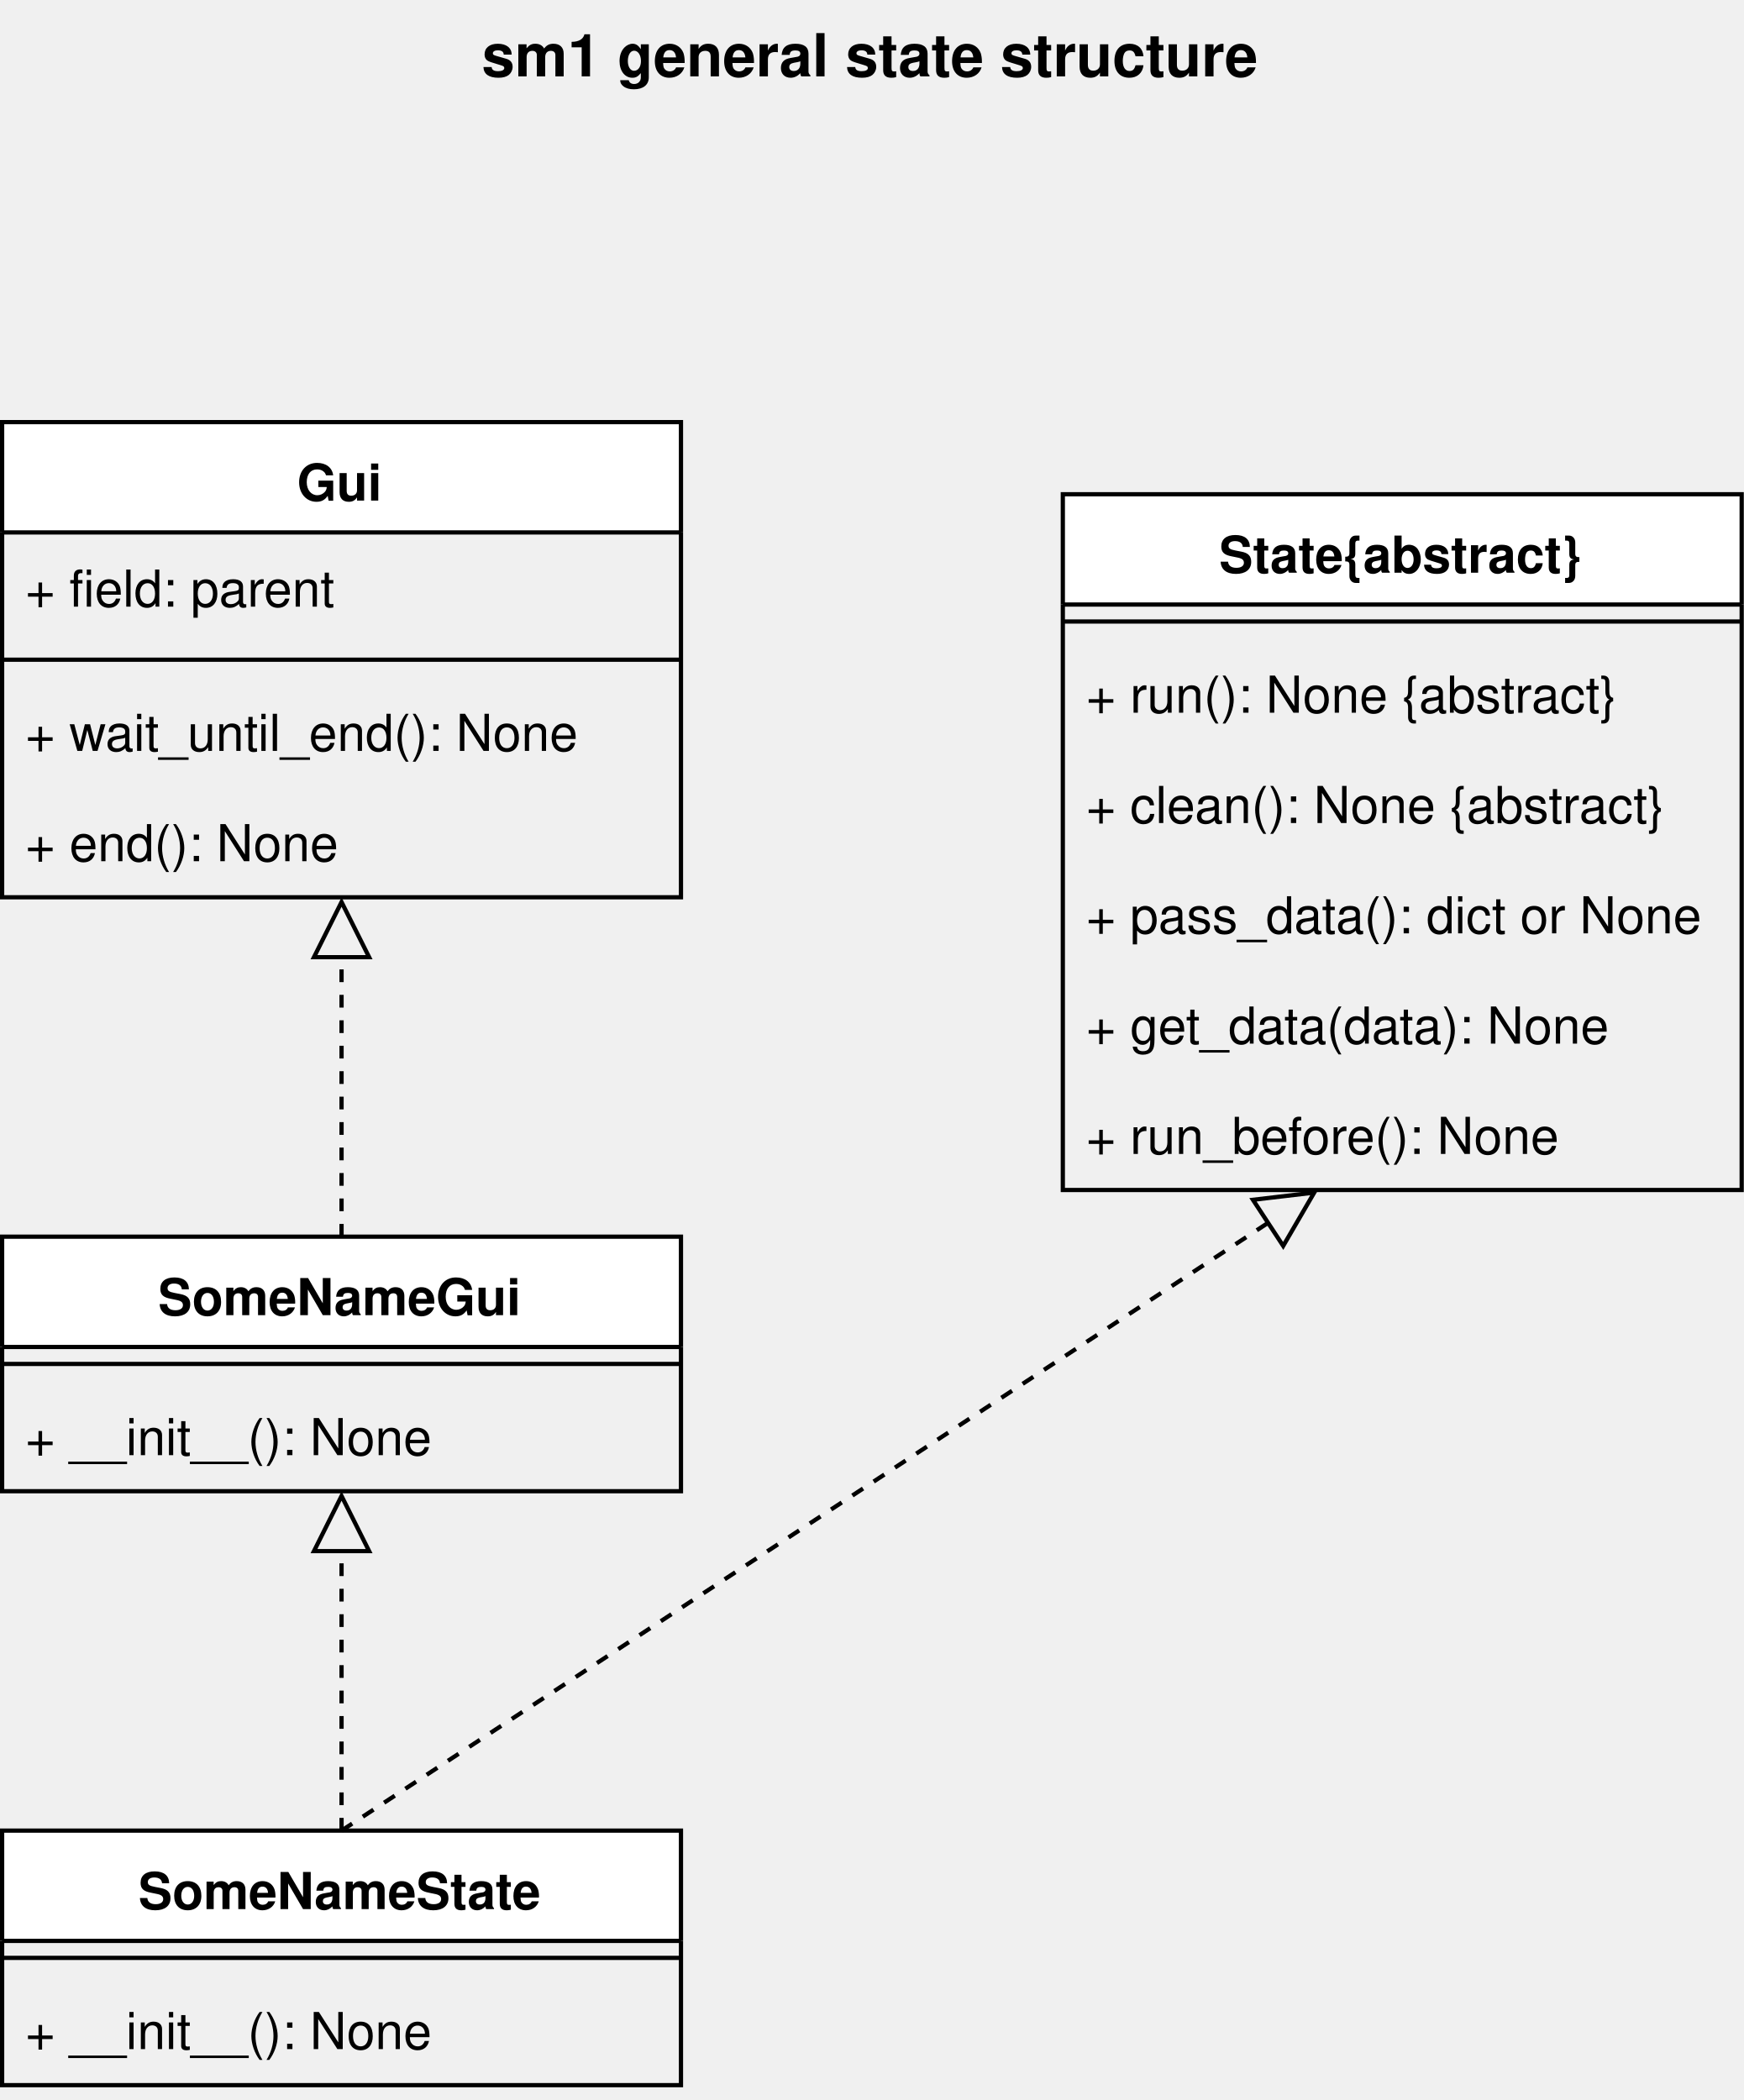
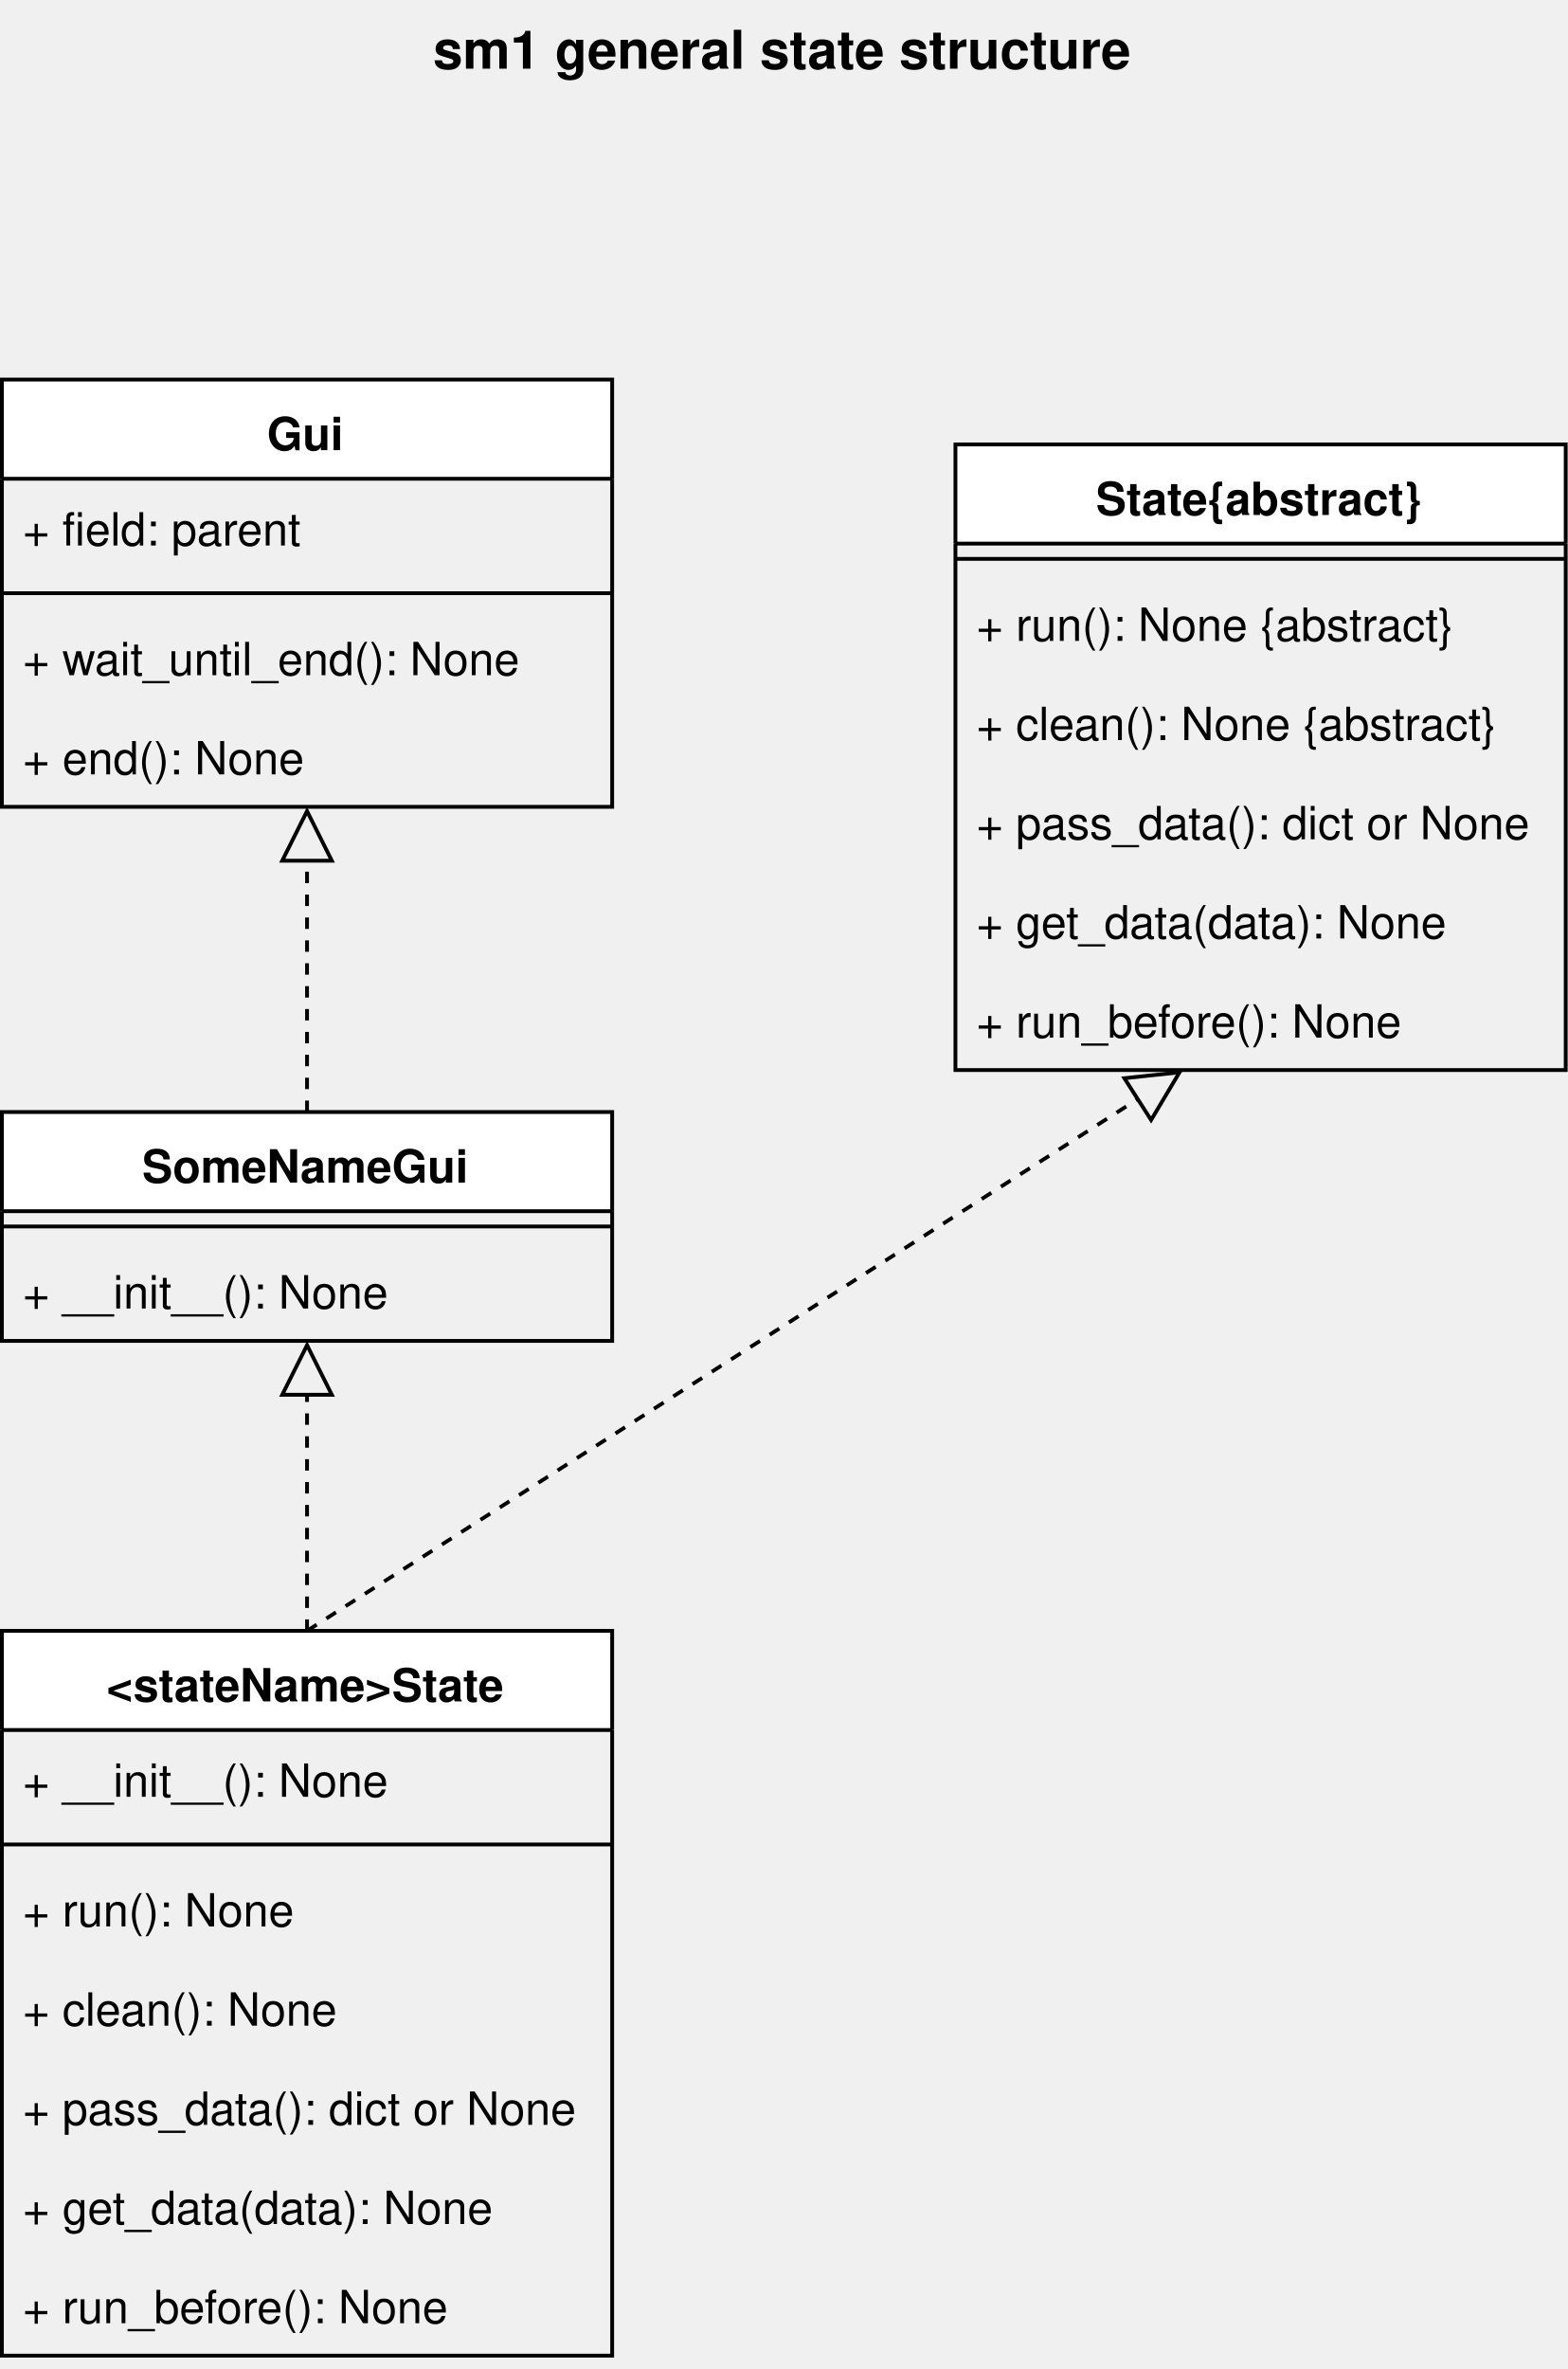
- <svg xmlns="http://www.w3.org/2000/svg" version="1.1" width="411px" height="495px" viewBox="-0.5 -0.5 411 495" content="&lt;mxfile modified=&quot;2019-05-13T17:06:28.882Z&quot; host=&quot;www.draw.io&quot; agent=&quot;Mozilla/5.0 (Windows NT 10.0; Win64; x64) AppleWebKit/537.36 (KHTML, like Gecko) Chrome/74.0.373.131 Safari/537.36&quot; etag=&quot;yEQ2nC8ccigE2t28rlJD&quot; version=&quot;10.6.7&quot; type=&quot;device&quot;&gt;&lt;diagram id=&quot;t5KMtkXPGHpDxxljdLn5&quot; name=&quot;Page-1&quot;&gt;7Vpbb+o4EP41kXYfzopcSOCxwGn3oeeoWvb6hEwygHWcOHJMgfPrd5w4pLm1bEvI0SoSKvFkPNjzfTMZT2PY8/D4IEi8+8IDYIY1Co6GvTAsyzTHDn4pySmTePYkE2wFDbRSIVjS76CFIy3d0wCSkqLknEkal4U+jyLwZUlGhOCHstqGs/KvxmQLNcHSJ6wu/YsGcpdJJ5ZXyH8Fut3lv2y60+xOSHJlvZNkRwJ+eCGyPxv2XHAus6vwOAemnJf7JZt333L3vDABkbxkArMWEHsPrvPwx59x7Dzylbj/pK08E7bXG37YU71eecqdkBxoyEiEo9mGR3Kp75g4JoxuI7z2cRUgUPAMQlL0352+IXmMUn9HWfBITnyv1ppI4n/LR7MdF/Q7miVM28TbQmoqWG5JY6lmoniEUgEJ6jzlDjAroi/kWFJ8JInUAp8zRuKErs/bCInY0mjGpeShVtKewe3AsdXl5hlIjADgIUhxQhU9wRppsmvym7abjQ8FlUxX82NXopGlKazpuz3bLhDGCw3yfwDcqgFuWDMVGBRUZNwV+6uSAN0gU3AE/wZzzjiivYh4xgrKWEWUE4PBRrbSIomJT6PtY6qzcArJb9oXSsRx7oalobOjQQCRgpRLIkmGnwIr5jSSqa/GM/ygS+ejX8bGGBc+x7FZjPGj1IWc8wj3QmgKJSA5DqAIchnu7cFUJ4MG37oQ+1zv6tDbDdBXMGY0xS7DOM935rsADhEqBgWivyvAF5/MGup2HXW7AWFG1sCeeEIl5cq+yHQryPcF7ti6DNxJR9g6LWF9IFSu9pGkbAVR8NPPWYR/VQgO8X1dCuRw9xbf4xYODMB3C/yk78Tu1oDHMkmC4c3IWnkCy2JvMRR1VyrqnHGlqBvbFxZ1rtMRAbzhyf6B6HavUrZ19WSftGR1sY/KWX30RrwPaf5jRLCdntP8tIUJPgPyFhdwTbZZJMCBFlejRe9lX94pq/EiJkmyCtCfOTcCimywRgjnUAl2woXeK0Gz3s/LuLAFmVFB/RkOA91R4Ny5648DbS0+rBhWa9hwAcNxsEsG5P/h6I8B9U7fEk1/JSEM3X2js+6+bV0IfC67PvBNbcDhIHhxm8f+oU+CZluDb7WiEZWr1ZDWu4S/9/Of2dDn02k96/cNib2bxO64vSf2ocP3ocj+sVt8ZluPb0jst4C//8Te1NmroAxRcKdeZ8LRmnGVTGcBSXYQ6CDH+/dU/WzqdhzpRIynQUzEMsyTNByp/Ftpodez0T/5HLxeHF8OTqWUCkHtTalKQsUF873w4bWt6qMJPiq28Bpm42bImjASwIikz+XFNYGkzT0pTr7I9m6ljB9VcM42pWcVUNcMOU7ZkGtWDGWbrhlKOXPe4wde7WlqBHZEo2tSwr2QEuYNOTHxyhWA905OVA3Z0xtzoqkh+D9NLRfzyLodj6aVStKbvJNHFUP2dHJbHtWbikmI7hhtIQJBWMqo9AyC32Lvy70AY24Zd6Ma3XS9UjuBVI8obxWlr5egjeVQh9VJunodF86VjiGVFw1sr1an2OZ16hQcFi8iZ5wpXue2P/8L&lt;/diagram&gt;&lt;/mxfile&gt;" style="background-color: rgb(255, 255, 255);">
+ <svg xmlns="http://www.w3.org/2000/svg" version="1.1" width="411px" height="621px" viewBox="-0.5 -0.5 411 621" content="&lt;mxfile modified=&quot;2019-05-22T11:00:28.657Z&quot; host=&quot;www.draw.io&quot; agent=&quot;Mozilla/5.0 (Windows NT 10.0; Win64; x64) AppleWebKit/537.36 (KHTML, like Gecko) Chrome/74.0.373.169 Safari/537.36&quot; etag=&quot;fW8SP8MOI0H2O0euBPTm&quot; version=&quot;10.6.7&quot; type=&quot;github&quot;&gt;&lt;diagram id=&quot;t5KMtkXPGHpDxxljdLn5&quot; name=&quot;Page-1&quot;&gt;7Vttj9o4EP41ke4+9EReCPBxgS5XabdadXu9u0/IJAasOnHkmAX662+cOIQkDqRbAu1tJLSLJxNjz/PMMOMJhj0JdjOOovUj8zE1rJ6/M+ypYVmmPXLgn5TsU8nQHKSCFSe+UsoFz+QbVsKekm6Ij+OComCMChIVhR4LQ+yJggxxzrZFtSWjxU+N0ApXBM8eolXp38QXa7ULa5DL/8Rktc4+2XRH6ZUAZcpqJ/Ea+Wx7JLLfG/aEMybSd8Fugqk0XmaX9L77mquHhXEciiY3UGuKo8HMdWZ/fYki54HN+f07NcsLohu14dmGqPWKfWaEeEsCikIYjZcsFM/qigljRMkqhPcerAJzELxgLgjY705dECwCqbcm1H9Ae7aRa40F8r5mo/GacfINpkVUzQmXuVBUsNyCxrO8E8Q9kHIcg85TZgCzJHpEu4LiA4qFEniMUhTFZHHYRoD4ioRjJgQLlFLVvpmxYId4dyRS9p5hFmDB96Cirlq9YXrLPnMHNx1vcyqZruLHukAjS1FY0Xd1mDtHGN4okL8DcKsCuGGNpWMQLD3jLt9ymQSwZ5GAw9lXPGGUAdrTkKWsIJSWRBkxKF6KWlrEEfJIuHpIdKZOLvmkbCFFDO5d0sR11sT3cSghZQIJlOInwYoYCUViq/4YXmDSSe+PvtGHhU9gbOZjeEl1LiYshL0gkqCLgRxbLAmiwf2k55wngwLfaoh9pndx6G0N9CWMKUmwSzHO4p35KoADgIriHNHPEvDpO7OCul1F3dYgTNEC0ycWE0GYnJ+nuiXkbwVu32oG7rAlbJ0at94iIuabUBA6x6H/2++ph3+UCHb+fVkKZHDfzL/7NRzogG8X+OGtA7tbAR7SJIGNwRgtpCUgLR5Mu6TuQkmd0y8ldX27YVLnOi0RYNB9szf1brcx3N+ZtrX1zT6siep8Exajeu+Mv3dh/seIYDs3DvOjGiZ4FKNzXIA12WYeADtaXIwWN0/7spOyCi8iFMdzH+yZccMnwAarB3B2mWArXLh5JmhWz/NSLqywSKkg/3TFQHsUOJzc3Y4DdUd8kDHMF3jJOO7KwTYZYA9vzYDqSd8zTP0RBbg73TdaO923rYbAZ7LLA687BuwKwdNO8stUgmbdAd98TkIi5vMurLcJ/83rP1NXAJZQxqF/J7veMFpQJoPp2EfxGvvKyeH6PZEfm5gdRioQQ9IAgVgEWZDGOyL+kVpg9XT0b3YPvJ/ujgf7cyE1Zhvu4QZgwDcDJKonFJUHYL/QtK9CpsOIY4oEecGFpelAUtM9SU4eRXu3FO17JZzTXaq7rKM+fGkixylO5JqliVIrVCZKOHPY4w90gHX14q9Go8Hk0Y7w+gsd+btPC/75wwd/nJ3cn2WReUsaDYvoO+7wdTSyhoMiH0dXppGu1HxbNLL+DzQalcLaaHhdGlWr1TgwkxOLEHNEE0LJZpb8zzee2HBsTCzjrldhm8pwKjVLuag5l8aeTlq1CVSL+UyyeuUWzoUKl1IHyx5UMhvbbCmzOeVxhVDi0jRdBexl4QqClRSknc2uhD0woQK7hhyNS1jHbZjkmqPWati6hldX5Zysck461k/5kJp2xbrDy7d5gnHGsevx/hkeUtOuTvcAoraV/aad+vK4X7NFqV1e3dOJms5116huiwXXbE5ql1d3fNn1qa9Nhas2KbXrqz6y2PWpr0uBa3YptevTPbTYtamvR4Cmpd4rCADD/Hdt6UlR/utA+/1/&lt;/diagram&gt;&lt;/mxfile&gt;" resource="https://www.draw.io/?mode=github#Hadibl%2Fpassword_saver%2Fmaster%2FDocuments%2Fclient%20class%20diagram%20sm1.svg">
  <defs>
    <clipPath id="mx-clip-4-130-152-26-0">
      <rect x="4" y="130" width="152" height="26" />
    </clipPath>
    <clipPath id="mx-clip-4-164-152-26-0">
      <rect x="4" y="164" width="152" height="26" />
    </clipPath>
    <clipPath id="mx-clip-4-190-152-26-0">
      <rect x="4" y="190" width="152" height="26" />
    </clipPath>
    <clipPath id="mx-clip-254-155-152-26-0">
      <rect x="254" y="155" width="152" height="26" />
    </clipPath>
    <clipPath id="mx-clip-254-181-152-26-0">
      <rect x="254" y="181" width="152" height="26" />
    </clipPath>
    <clipPath id="mx-clip-254-207-152-26-0">
      <rect x="254" y="207" width="152" height="26" />
    </clipPath>
    <clipPath id="mx-clip-254-233-152-26-0">
      <rect x="254" y="233" width="152" height="26" />
    </clipPath>
    <clipPath id="mx-clip-254-259-152-26-0">
      <rect x="254" y="259" width="152" height="26" />
    </clipPath>
    <clipPath id="mx-clip-4-330-152-26-0">
      <rect x="4" y="330" width="152" height="26" />
    </clipPath>
-     <clipPath id="mx-clip-4-470-152-26-0">
-       <rect x="4" y="470" width="152" height="26" />
+     <clipPath id="mx-clip-4-458-152-26-0">
+       <rect x="4" y="458" width="152" height="26" />
+     </clipPath>
+     <clipPath id="mx-clip-4-492-152-26-0">
+       <rect x="4" y="492" width="152" height="26" />
+     </clipPath>
+     <clipPath id="mx-clip-4-518-152-26-0">
+       <rect x="4" y="518" width="152" height="26" />
+     </clipPath>
+     <clipPath id="mx-clip-4-544-152-26-0">
+       <rect x="4" y="544" width="152" height="26" />
+     </clipPath>
+     <clipPath id="mx-clip-4-570-152-26-0">
+       <rect x="4" y="570" width="152" height="26" />
+     </clipPath>
+     <clipPath id="mx-clip-4-596-152-26-0">
+       <rect x="4" y="596" width="152" height="26" />
    </clipPath>
  </defs>
  <g>
    <path d="M 0 125 L 0 99 L 160 99 L 160 125" fill="#ffffff" stroke="#000000" stroke-miterlimit="10" pointer-events="none" />
    <path d="M 0 125 L 0 211 L 160 211 L 160 125" fill="none" stroke="#000000" stroke-miterlimit="10" pointer-events="none" />
    <path d="M 0 125 L 160 125" fill="none" stroke="#000000" stroke-miterlimit="10" pointer-events="none" />
    <g fill="#000000" font-family="Helvetica" font-weight="bold" text-anchor="middle" font-size="12px">
      <text x="79.5" y="117.5">Gui</text>
    </g>
    <g fill="#000000" font-family="Helvetica" clip-path="url(#mx-clip-4-130-152-26-0)" font-size="12px">
      <text x="5.5" y="142.5">+ field: parent</text>
    </g>
    <path d="M 0 155 L 160 155" fill="none" stroke="#000000" stroke-miterlimit="10" pointer-events="none" />
    <g fill="#000000" font-family="Helvetica" clip-path="url(#mx-clip-4-164-152-26-0)" font-size="12px">
      <text x="5.5" y="176.5">+ wait_until_end(): None</text>
    </g>
    <g fill="#000000" font-family="Helvetica" clip-path="url(#mx-clip-4-190-152-26-0)" font-size="12px">
      <text x="5.5" y="202.5">+ end(): None</text>
    </g>
    <path d="M 250 142 L 250 116 L 410 116 L 410 142" fill="#ffffff" stroke="#000000" stroke-miterlimit="10" pointer-events="none" />
    <path d="M 250 142 L 250 280 L 410 280 L 410 142" fill="none" stroke="#000000" stroke-miterlimit="10" pointer-events="none" />
    <path d="M 250 142 L 410 142" fill="none" stroke="#000000" stroke-miterlimit="10" pointer-events="none" />
    <g fill="#000000" font-family="Helvetica" font-weight="bold" text-anchor="middle" font-size="12px">
      <text x="329.5" y="134.5">State{abstract}</text>
    </g>
    <path d="M 250 146 L 410 146" fill="none" stroke="#000000" stroke-miterlimit="10" pointer-events="none" />
    <g fill="#000000" font-family="Helvetica" clip-path="url(#mx-clip-254-155-152-26-0)" font-size="12px">
      <text x="255.5" y="167.5">+ run(): None {abstract}</text>
    </g>
    <g fill="#000000" font-family="Helvetica" clip-path="url(#mx-clip-254-181-152-26-0)" font-size="12px">
      <text x="255.5" y="193.5">+ clean(): None {abstract}</text>
    </g>
    <g fill="#000000" font-family="Helvetica" clip-path="url(#mx-clip-254-207-152-26-0)" font-size="12px">
      <text x="255.5" y="219.5">+ pass_data(): dict or None</text>
    </g>
    <g fill="#000000" font-family="Helvetica" clip-path="url(#mx-clip-254-233-152-26-0)" font-size="12px">
      <text x="255.5" y="245.5">+ get_data(data): None</text>
    </g>
    <g fill="#000000" font-family="Helvetica" clip-path="url(#mx-clip-254-259-152-26-0)" font-size="12px">
      <text x="255.5" y="271.5">+ run_before(): None</text>
    </g>
    <path d="M 0 317 L 0 291 L 160 291 L 160 317" fill="#ffffff" stroke="#000000" stroke-miterlimit="10" pointer-events="none" />
    <path d="M 0 317 L 0 351 L 160 351 L 160 317" fill="none" stroke="#000000" stroke-miterlimit="10" pointer-events="none" />
    <path d="M 0 317 L 160 317" fill="none" stroke="#000000" stroke-miterlimit="10" pointer-events="none" />
    <g fill="#000000" font-family="Helvetica" font-weight="bold" text-anchor="middle" font-size="12px">
      <text x="79.5" y="309.5">SomeNameGui</text>
    </g>
    <path d="M 0 321 L 160 321" fill="none" stroke="#000000" stroke-miterlimit="10" pointer-events="none" />
    <g fill="#000000" font-family="Helvetica" clip-path="url(#mx-clip-4-330-152-26-0)" font-size="12px">
      <text x="5.5" y="342.5">+ __init__(): None</text>
    </g>
-     <path d="M 0 457 L 0 431 L 160 431 L 160 457" fill="#ffffff" stroke="#000000" stroke-miterlimit="10" pointer-events="none" />
-     <path d="M 0 457 L 0 491 L 160 491 L 160 457" fill="none" stroke="#000000" stroke-miterlimit="10" pointer-events="none" />
-     <path d="M 0 457 L 160 457" fill="none" stroke="#000000" stroke-miterlimit="10" pointer-events="none" />
-     <g fill="#000000" font-family="Helvetica" font-weight="bold" text-anchor="middle" font-size="12px">
-       <text x="79.5" y="449.5">SomeNameState</text>
-     </g>
-     <path d="M 0 461 L 160 461" fill="none" stroke="#000000" stroke-miterlimit="10" pointer-events="none" />
-     <g fill="#000000" font-family="Helvetica" clip-path="url(#mx-clip-4-470-152-26-0)" font-size="12px">
-       <text x="5.5" y="482.5">+ __init__(): None</text>
-     </g>
    <path d="M 80 291 L 80 225.12" fill="none" stroke="#000000" stroke-miterlimit="10" stroke-dasharray="3 3" pointer-events="none" />
    <path d="M 80 212.12 L 86.5 225.12 L 73.5 225.12 Z" fill="none" stroke="#000000" stroke-miterlimit="10" pointer-events="none" />
-     <path d="M 80 431 L 80 365.12" fill="none" stroke="#000000" stroke-miterlimit="10" stroke-dasharray="3 3" pointer-events="none" />
+     <path d="M 80 427 L 80 365.12" fill="none" stroke="#000000" stroke-miterlimit="10" stroke-dasharray="3 3" pointer-events="none" />
    <path d="M 80 352.12 L 86.5 365.12 L 73.5 365.12 Z" fill="none" stroke="#000000" stroke-miterlimit="10" pointer-events="none" />
-     <path d="M 80 431 L 298.38 287.74" fill="none" stroke="#000000" stroke-miterlimit="10" stroke-dasharray="3 3" pointer-events="none" />
-     <path d="M 309.25 280.61 L 301.94 293.18 L 294.81 282.31 Z" fill="none" stroke="#000000" stroke-miterlimit="10" pointer-events="none" />
+     <path d="M 80 427 L 297.8 287.61" fill="none" stroke="#000000" stroke-miterlimit="10" stroke-dasharray="3 3" pointer-events="none" />
+     <path d="M 308.75 280.6 L 301.3 293.09 L 294.29 282.14 Z" fill="none" stroke="#000000" stroke-miterlimit="10" pointer-events="none" />
    <g fill="#000000" font-family="Helvetica" font-weight="bold" text-anchor="middle" font-size="14px">
      <text x="204.5" y="17.5">sm1 general state structure </text>
    </g>
+     <path d="M 0 453 L 0 427 L 160 427 L 160 453" fill="#ffffff" stroke="#000000" stroke-miterlimit="10" pointer-events="none" />
+     <path d="M 0 453 L 0 617 L 160 617 L 160 453" fill="none" stroke="#000000" stroke-miterlimit="10" pointer-events="none" />
+     <path d="M 0 453 L 160 453" fill="none" stroke="#000000" stroke-miterlimit="10" pointer-events="none" />
+     <g fill="#000000" font-family="Helvetica" font-weight="bold" text-anchor="middle" font-size="12px">
+       <text x="79.5" y="445.5">&lt;stateName&gt;State</text>
+     </g>
+     <g fill="#000000" font-family="Helvetica" clip-path="url(#mx-clip-4-458-152-26-0)" font-size="12px">
+       <text x="5.5" y="470.5">+ __init__(): None</text>
+     </g>
+     <path d="M 0 483 L 160 483" fill="none" stroke="#000000" stroke-miterlimit="10" pointer-events="none" />
+     <g fill="#000000" font-family="Helvetica" clip-path="url(#mx-clip-4-492-152-26-0)" font-size="12px">
+       <text x="5.5" y="504.5">+ run(): None</text>
+     </g>
+     <g fill="#000000" font-family="Helvetica" clip-path="url(#mx-clip-4-518-152-26-0)" font-size="12px">
+       <text x="5.5" y="530.5">+ clean(): None</text>
+     </g>
+     <g fill="#000000" font-family="Helvetica" clip-path="url(#mx-clip-4-544-152-26-0)" font-size="12px">
+       <text x="5.5" y="556.5">+ pass_data(): dict or None</text>
+     </g>
+     <g fill="#000000" font-family="Helvetica" clip-path="url(#mx-clip-4-570-152-26-0)" font-size="12px">
+       <text x="5.5" y="582.5">+ get_data(data): None</text>
+     </g>
+     <g fill="#000000" font-family="Helvetica" clip-path="url(#mx-clip-4-596-152-26-0)" font-size="12px">
+       <text x="5.5" y="608.5">+ run_before(): None</text>
+     </g>
  </g>
</svg>
